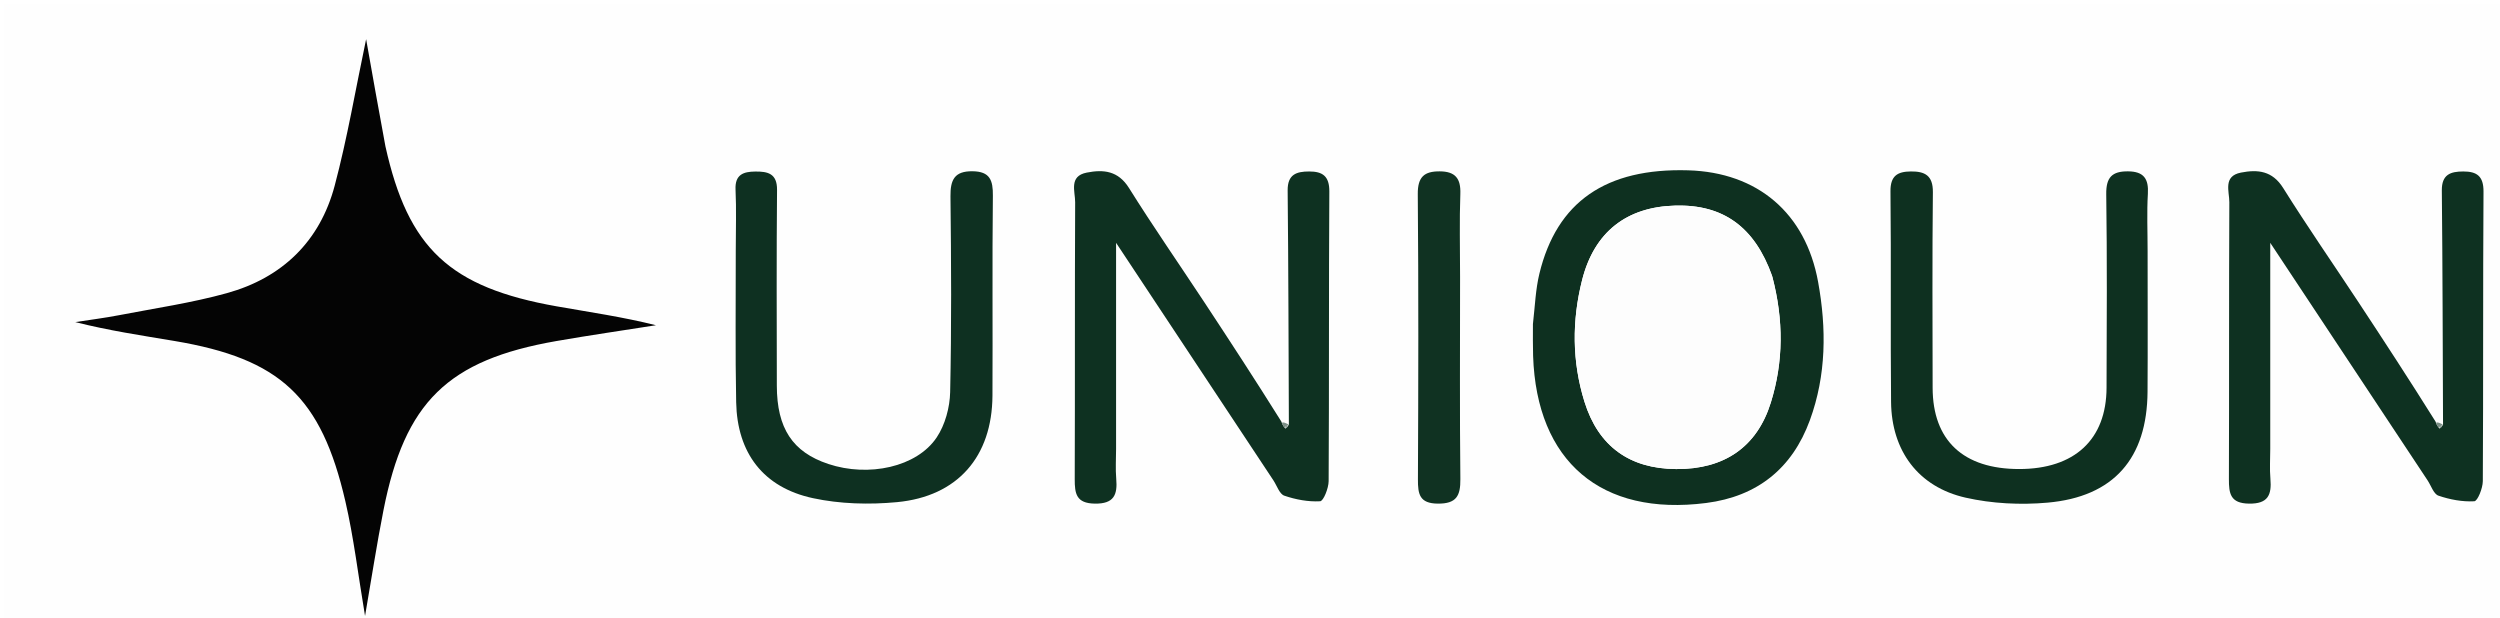
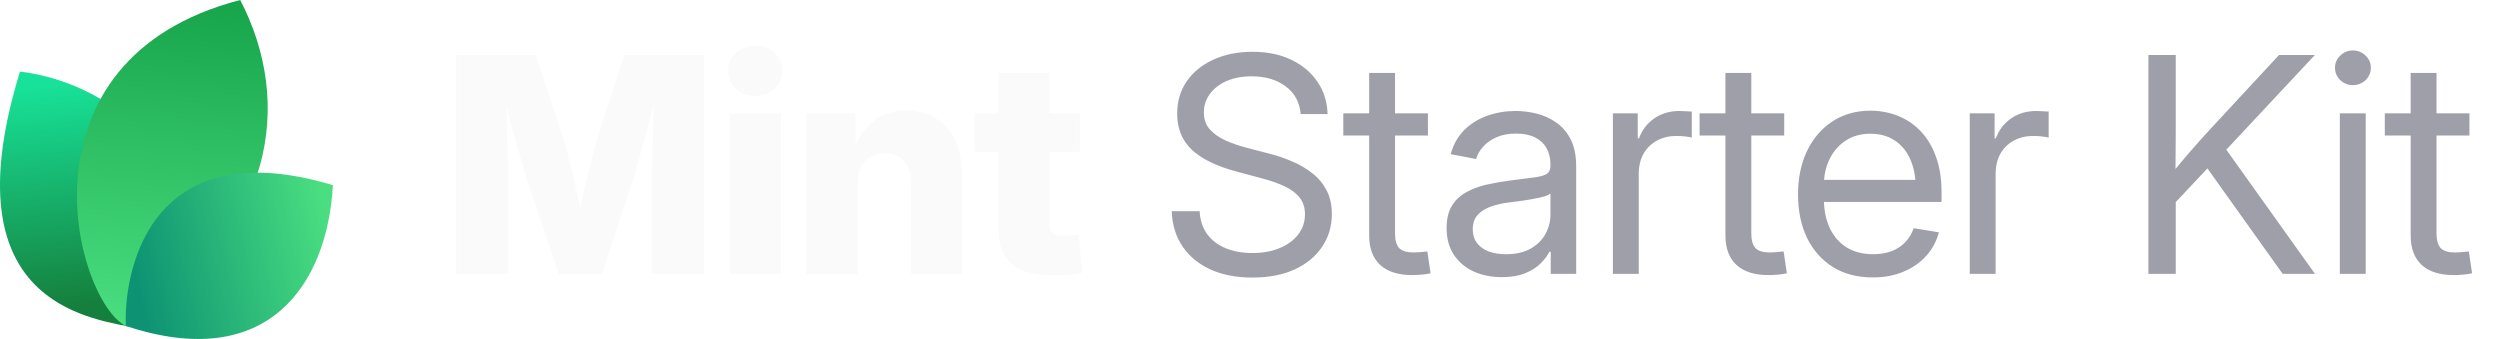
- <svg xmlns="http://www.w3.org/2000/svg" version="1.1" id="Layer_1" x="0px" y="0px" width="100%" viewBox="0 0 587 145" enable-background="new 0 0 587 145" xml:space="preserve">
-   <path fill="#FEFEFE" opacity="1" stroke="none" d=" M490,146   C326.667,146 163.833,146 1,146   C1,97.667 1,49.333 1,1   C196.667,1 392.333,1 588,1   C588,49.333 588,97.667 588,146   C555.5,146 523,146 490,146  M572.841,99.291   C572.56,99.195 572.279,99.099 571.742,98.36   C565.723,89.178 559.724,79.983 553.679,70.818   C547.816,61.927 541.738,53.172 536.091,44.147   C533.538,40.066 530.095,39.761 526.174,40.525   C521.912,41.355 523.459,44.957 523.447,47.478   C523.342,69.142 523.426,90.808 523.347,112.473   C523.335,115.89 523.682,118.182 528.055,118.251   C532.569,118.323 533.419,116.185 533.091,112.405   C532.891,110.089 533.055,107.741 533.055,105.408   C533.055,89.502 533.055,73.596 533.055,57.015   C545.656,76.042 557.827,94.419 569.999,112.795   C570.826,114.043 571.421,115.996 572.548,116.383   C575.222,117.299 578.172,117.855 580.962,117.698   C581.745,117.654 582.955,114.636 582.965,112.976   C583.098,90.312 582.982,67.646 583.128,44.982   C583.151,41.334 581.538,40.262 578.395,40.262   C575.405,40.263 573.302,40.944 573.341,44.726   C573.527,63.054 573.546,81.384 572.841,99.291  M300.741,98.36   C294.723,89.178 288.724,79.983 282.679,70.817   C276.815,61.927 270.737,53.172 265.091,44.147   C262.538,40.066 259.094,39.761 255.174,40.525   C250.911,41.355 252.459,44.957 252.447,47.478   C252.342,69.143 252.426,90.808 252.347,112.473   C252.335,115.891 252.683,118.182 257.055,118.251   C261.57,118.323 262.419,116.184 262.091,112.404   C261.891,110.088 262.055,107.741 262.055,105.408   C262.055,89.502 262.055,73.596 262.055,57.015   C274.656,76.042 286.827,94.42 298.999,112.796   C299.826,114.043 300.421,115.997 301.548,116.383   C304.222,117.3 307.172,117.855 309.963,117.698   C310.746,117.654 311.955,114.635 311.965,112.975   C312.098,90.311 311.982,67.645 312.128,44.981   C312.151,41.333 310.537,40.262 307.395,40.262   C304.404,40.263 302.302,40.945 302.341,44.726   C302.527,63.055 302.547,81.385 301.841,99.292   C301.56,99.196 301.279,99.099 300.741,98.36  M90.352,33.953   C88.898,25.751 87.444,17.549 85.965,9.202   C83.491,20.935 81.559,32.415 78.579,43.617   C75.107,56.667 66.258,65.225 53.293,68.824   C44.993,71.128 36.396,72.376 27.916,74.014   C24.527,74.668 21.094,75.097 17.681,75.628   C25.532,77.624 33.255,78.766 40.952,80.059   C65.77,84.229 75.416,93.117 81.102,117.749   C83.062,126.239 84.082,134.947 85.711,144.623   C87.261,135.671 88.482,127.696 90.041,119.787   C95.05,94.379 105.149,84.524 130.641,80.077   C138.412,78.721 146.223,77.596 154.016,76.365   C146.269,74.421 138.484,73.302 130.744,71.934   C105.617,67.491 95.827,58.364 90.352,33.953  M359.921,76.572   C359.935,78.903 359.895,81.236 359.972,83.565   C360.799,108.376 375.957,121.274 400.627,118.1   C412.631,116.556 420.813,109.987 424.955,98.676   C428.833,88.086 428.881,77.132 426.889,66.18   C423.952,50.032 412.686,40.47 396.397,39.991   C377.087,39.423 365.549,47.345 361.448,64.262   C360.554,67.949 360.423,71.821 359.921,76.572  M172.757,59.501   C172.773,71.153 172.621,82.809 172.853,94.457   C173.09,106.347 179.207,114.453 190.866,116.966   C197.231,118.338 204.087,118.518 210.597,117.905   C224.875,116.562 232.953,107.195 233.03,92.887   C233.114,77.24 232.954,61.591 233.127,45.945   C233.167,42.316 232.436,40.265 228.368,40.211   C224.105,40.154 223.128,42.222 223.172,46.123   C223.343,61.436 223.435,76.756 223.097,92.063   C223.017,95.666 221.917,99.749 219.936,102.708   C215.266,109.685 203.949,112.094 194.482,108.94   C186.098,106.147 182.413,100.573 182.4,90.542   C182.379,75.227 182.31,59.912 182.45,44.598   C182.486,40.701 180.243,40.254 177.344,40.277   C174.567,40.299 172.538,40.971 172.705,44.521   C172.924,49.172 172.757,53.841 172.757,59.501  M504.259,58.502   C504.259,54.174 504.059,49.834 504.321,45.522   C504.538,41.959 503.337,40.263 499.667,40.232   C495.908,40.2 494.489,41.64 494.546,45.607   C494.76,60.752 494.672,75.902 494.618,91.049   C494.575,103.218 487.097,110.123 474.11,110.129   C460.985,110.135 453.805,103.427 453.782,91.064   C453.755,75.75 453.68,60.435 453.84,45.122   C453.881,41.19 451.946,40.217 448.644,40.256   C445.535,40.292 443.843,41.274 443.883,44.948   C444.062,61.426 443.865,77.907 444.023,94.385   C444.132,105.835 450.402,114.337 461.543,116.855   C467.739,118.255 474.426,118.586 480.769,118.022   C496.335,116.637 504.14,107.61 504.243,91.961   C504.313,81.141 504.258,70.321 504.259,58.502  M342.825,64.5   C342.825,58.168 342.658,51.829 342.889,45.505   C343.023,41.866 341.661,40.26 338.073,40.234   C334.409,40.208 332.862,41.537 332.895,45.564   C333.08,67.893 333.035,90.224 332.93,112.553   C332.914,116.039 333.3,118.225 337.631,118.252   C341.966,118.279 342.935,116.431 342.893,112.492   C342.727,96.83 342.825,81.164 342.825,64.5  z" />
-   <path fill="#040404" opacity="1" stroke="none" d=" M90.495,34.345   C95.827,58.364 105.617,67.491 130.744,71.934   C138.484,73.302 146.269,74.421 154.016,76.365   C146.223,77.596 138.412,78.721 130.641,80.077   C105.149,84.524 95.05,94.379 90.041,119.787   C88.482,127.696 87.261,135.671 85.711,144.623   C84.082,134.947 83.062,126.239 81.102,117.749   C75.416,93.117 65.77,84.229 40.952,80.059   C33.255,78.766 25.532,77.624 17.681,75.628   C21.094,75.097 24.527,74.668 27.916,74.014   C36.396,72.376 44.993,71.128 53.293,68.824   C66.258,65.225 75.107,56.667 78.579,43.617   C81.559,32.415 83.491,20.935 85.965,9.202   C87.444,17.549 88.898,25.751 90.495,34.345  z" />
-   <path fill="#0E3121" opacity="1" stroke="none" d=" M302.626,99.714   C302.547,81.385 302.527,63.055 302.341,44.726   C302.302,40.945 304.404,40.263 307.395,40.262   C310.537,40.262 312.151,41.333 312.128,44.981   C311.982,67.645 312.098,90.311 311.965,112.975   C311.955,114.635 310.746,117.654 309.963,117.698   C307.172,117.855 304.222,117.3 301.548,116.383   C300.421,115.997 299.826,114.043 298.999,112.796   C286.827,94.42 274.656,76.042 262.055,57.015   C262.055,73.596 262.055,89.502 262.055,105.408   C262.055,107.741 261.891,110.088 262.091,112.404   C262.419,116.184 261.57,118.323 257.055,118.251   C252.683,118.182 252.335,115.891 252.347,112.473   C252.426,90.808 252.342,69.143 252.447,47.478   C252.459,44.957 250.911,41.355 255.174,40.525   C259.094,39.761 262.538,40.066 265.091,44.147   C270.737,53.172 276.815,61.927 282.679,70.817   C288.724,79.983 294.723,89.178 300.846,98.957   C301.168,99.841 301.385,100.128 301.791,100.624   C302.195,100.45 302.41,100.067 302.61,99.688   C302.595,99.692 302.626,99.714 302.626,99.714  z" />
-   <path fill="#0E3121" opacity="1" stroke="none" d=" M573.625,99.713   C573.546,81.384 573.527,63.054 573.341,44.726   C573.302,40.944 575.405,40.263 578.395,40.262   C581.538,40.262 583.151,41.334 583.128,44.982   C582.982,67.646 583.098,90.312 582.965,112.976   C582.955,114.636 581.745,117.654 580.962,117.698   C578.172,117.855 575.222,117.299 572.548,116.383   C571.421,115.996 570.826,114.043 569.999,112.795   C557.827,94.419 545.656,76.042 533.055,57.015   C533.055,73.596 533.055,89.502 533.055,105.408   C533.055,107.741 532.891,110.089 533.091,112.405   C533.419,116.185 532.569,118.323 528.055,118.251   C523.682,118.182 523.335,115.89 523.347,112.473   C523.426,90.808 523.342,69.142 523.447,47.478   C523.459,44.957 521.912,41.355 526.174,40.525   C530.095,39.761 533.538,40.066 536.091,44.147   C541.738,53.172 547.816,61.927 553.679,70.818   C559.724,79.983 565.723,89.178 571.846,98.957   C572.168,99.841 572.385,100.128 572.791,100.624   C573.195,100.45 573.41,100.067 573.61,99.687   C573.595,99.691 573.625,99.713 573.625,99.713  z" />
-   <path fill="#0E3020" opacity="1" stroke="none" d=" M359.931,76.09   C360.423,71.821 360.554,67.949 361.448,64.262   C365.549,47.345 377.087,39.423 396.397,39.991   C412.686,40.47 423.952,50.032 426.889,66.18   C428.881,77.132 428.833,88.086 424.955,98.676   C420.813,109.987 412.631,116.556 400.627,118.1   C375.957,121.274 360.799,108.376 359.972,83.565   C359.895,81.236 359.935,78.903 359.931,76.09  M416.068,64.686   C412.001,53.295 404.629,47.972 393.339,48.275   C381.929,48.581 374.331,54.463 371.473,65.776   C369.071,75.289 369.098,84.911 372.037,94.343   C375.296,104.802 382.633,110.067 393.577,110.135   C404.843,110.206 412.543,104.973 415.795,94.507   C418.769,84.933 418.825,75.195 416.068,64.686  z" />
-   <path fill="#0E3021" opacity="1" stroke="none" d=" M172.757,59.001   C172.757,53.841 172.924,49.172 172.705,44.521   C172.538,40.971 174.567,40.299 177.344,40.277   C180.243,40.254 182.486,40.701 182.45,44.598   C182.31,59.912 182.379,75.227 182.4,90.542   C182.413,100.573 186.098,106.147 194.482,108.94   C203.949,112.094 215.266,109.685 219.936,102.708   C221.917,99.749 223.017,95.666 223.097,92.063   C223.435,76.756 223.343,61.436 223.172,46.123   C223.128,42.222 224.105,40.154 228.368,40.211   C232.436,40.265 233.167,42.316 233.127,45.945   C232.954,61.591 233.114,77.24 233.03,92.887   C232.953,107.195 224.875,116.562 210.597,117.905   C204.087,118.518 197.231,118.338 190.866,116.966   C179.207,114.453 173.09,106.347 172.853,94.457   C172.621,82.809 172.773,71.153 172.757,59.001  z" />
-   <path fill="#0E3020" opacity="1" stroke="none" d=" M504.259,59.001   C504.258,70.321 504.313,81.141 504.243,91.961   C504.14,107.61 496.335,116.637 480.769,118.022   C474.426,118.586 467.739,118.255 461.543,116.855   C450.402,114.337 444.132,105.835 444.023,94.385   C443.865,77.907 444.062,61.426 443.883,44.948   C443.843,41.274 445.535,40.292 448.644,40.256   C451.946,40.217 453.881,41.19 453.84,45.122   C453.68,60.435 453.755,75.75 453.782,91.064   C453.805,103.427 460.985,110.135 474.11,110.129   C487.097,110.123 494.575,103.218 494.618,91.049   C494.672,75.902 494.76,60.752 494.546,45.607   C494.489,41.64 495.908,40.2 499.667,40.232   C503.337,40.263 504.538,41.959 504.321,45.522   C504.059,49.834 504.259,54.174 504.259,59.001  z" />
-   <path fill="#103222" opacity="1" stroke="none" d=" M342.825,65   C342.825,81.164 342.727,96.83 342.893,112.492   C342.935,116.431 341.966,118.279 337.631,118.252   C333.3,118.225 332.914,116.039 332.93,112.553   C333.035,90.224 333.08,67.893 332.895,45.564   C332.862,41.537 334.409,40.208 338.073,40.234   C341.661,40.26 343.023,41.866 342.889,45.505   C342.658,51.829 342.825,58.168 342.825,65  z" />
-   <path fill="#7A8E85" opacity="1" stroke="none" d=" M302.233,99.503   C302.626,99.714 302.595,99.692 302.335,99.843   C301.917,100.135 301.76,100.275 301.602,100.415   C301.385,100.128 301.168,99.841 300.974,99.278   C301.279,99.099 301.56,99.196 302.233,99.503  z" />
-   <path fill="#7A8E85" opacity="1" stroke="none" d=" M573.233,99.502   C573.625,99.713 573.595,99.691 573.335,99.843   C572.917,100.135 572.76,100.275 572.602,100.415   C572.385,100.128 572.168,99.841 571.974,99.278   C572.279,99.099 572.56,99.195 573.233,99.502  z" />
-   <path fill="#7A8E85" opacity="1" stroke="none" d=" M302.35,99.84   C302.41,100.067 302.195,100.45 301.791,100.624   C301.76,100.275 301.917,100.135 302.35,99.84  z" />
-   <path fill="#7A8E85" opacity="1" stroke="none" d=" M573.35,99.84   C573.41,100.067 573.195,100.45 572.791,100.624   C572.76,100.275 572.917,100.135 573.35,99.84  z" />
-   <path fill="#FDFDFD" opacity="1" stroke="none" d=" M416.174,65.078   C418.825,75.195 418.769,84.933 415.795,94.507   C412.543,104.973 404.843,110.206 393.577,110.135   C382.633,110.067 375.296,104.802 372.037,94.343   C369.098,84.911 369.071,75.289 371.473,65.776   C374.331,54.463 381.929,48.581 393.339,48.275   C404.629,47.972 412.001,53.295 416.174,65.078  z" />
+ <svg xmlns="http://www.w3.org/2000/svg" width="177" height="24" viewBox="0 0 177 24" fill="none">
+   <path d="M9.061 23.108C5.268 22.377 -3.391 20.627 1.417 5.064C9.634 6.099 16.973 14.064 9.061 23.108Z" fill="url(#paint0_linear_17557_2145)" />
+   <path d="M8.919 23.094C5.276 21.222 0.784 4.209 17.007 0C20.757 7.193 19.621 16.545 8.919 23.094Z" fill="url(#paint1_linear_17557_2145)" />
+   <path d="M8.914 23.079C8.735 19.882 10.159 9.085 23.57 13.111C23.181 20.123 18.984 26.418 8.914 23.079Z" fill="url(#paint2_linear_17557_2145)" />
+   <path d="M32.301 19.392V3.894H37.938L39.925 9.948C40.036 10.315 40.164 10.787 40.31 11.362C40.462 11.938 40.611 12.552 40.757 13.204C40.91 13.855 41.048 14.483 41.173 15.086C41.305 15.682 41.412 16.192 41.495 16.615H40.695C40.771 16.192 40.871 15.682 40.996 15.086C41.128 14.49 41.267 13.866 41.412 13.214C41.565 12.562 41.714 11.948 41.86 11.373C42.005 10.79 42.133 10.315 42.244 9.948L44.2 3.894H49.848V19.392H46.166V12.704C46.166 12.357 46.173 11.917 46.187 11.383C46.2 10.849 46.214 10.27 46.228 9.646C46.249 9.022 46.266 8.391 46.28 7.753C46.301 7.115 46.311 6.519 46.311 5.964H46.623C46.485 6.561 46.332 7.181 46.166 7.826C45.999 8.471 45.833 9.102 45.666 9.719C45.507 10.336 45.351 10.901 45.198 11.414C45.053 11.928 44.928 12.357 44.824 12.704L42.608 19.392H39.561L37.314 12.704C37.203 12.357 37.072 11.928 36.919 11.414C36.773 10.901 36.614 10.34 36.441 9.729C36.274 9.112 36.104 8.481 35.931 7.836C35.764 7.192 35.608 6.567 35.463 5.964H35.827C35.834 6.512 35.844 7.105 35.858 7.743C35.872 8.374 35.886 9.005 35.9 9.636C35.92 10.26 35.938 10.839 35.952 11.373C35.965 11.907 35.972 12.351 35.972 12.704V19.392H32.301ZM51.668 19.392V8.024H55.288V19.392H51.668ZM53.468 6.786C52.927 6.786 52.473 6.616 52.105 6.276C51.738 5.93 51.554 5.507 51.554 5.007C51.554 4.508 51.738 4.088 52.105 3.749C52.473 3.409 52.927 3.239 53.468 3.239C54.009 3.239 54.463 3.409 54.83 3.749C55.198 4.082 55.382 4.501 55.382 5.007C55.382 5.507 55.198 5.93 54.83 6.276C54.463 6.616 54.009 6.786 53.468 6.786ZM60.708 13.027V19.392H57.088V8.024H60.551L60.593 10.967H60.281C60.593 10.024 61.061 9.268 61.685 8.7C62.309 8.124 63.138 7.836 64.171 7.836C64.975 7.836 65.672 8.017 66.262 8.377C66.851 8.731 67.302 9.234 67.614 9.885C67.933 10.537 68.092 11.307 68.092 12.194V19.392H64.483V12.912C64.483 12.26 64.32 11.754 63.994 11.394C63.675 11.033 63.221 10.853 62.632 10.853C62.25 10.853 61.914 10.936 61.623 11.102C61.332 11.269 61.106 11.515 60.947 11.841C60.787 12.16 60.708 12.555 60.708 13.027ZM76.456 8.024V10.749H69.008V8.024H76.456ZM70.683 5.163H74.292V15.783C74.292 16.102 74.361 16.334 74.5 16.48C74.646 16.625 74.899 16.698 75.259 16.698C75.405 16.698 75.596 16.688 75.831 16.667C76.074 16.646 76.251 16.629 76.362 16.615L76.632 19.309C76.313 19.378 75.963 19.427 75.582 19.455C75.207 19.482 74.836 19.496 74.469 19.496C73.2 19.496 72.25 19.222 71.619 18.674C70.995 18.127 70.683 17.308 70.683 16.22V5.163Z" fill="#FAFAFA" />
+   <path d="M88.667 19.652C87.523 19.652 86.528 19.458 85.682 19.07C84.843 18.681 84.188 18.137 83.716 17.437C83.245 16.736 82.992 15.908 82.957 14.951H84.933C84.968 15.596 85.148 16.14 85.474 16.584C85.8 17.021 86.24 17.354 86.795 17.582C87.35 17.804 87.974 17.915 88.667 17.915C89.388 17.915 90.026 17.801 90.581 17.572C91.143 17.343 91.583 17.024 91.902 16.615C92.228 16.199 92.391 15.717 92.391 15.169C92.391 14.698 92.266 14.306 92.017 13.994C91.767 13.675 91.413 13.408 90.956 13.193C90.498 12.978 89.954 12.787 89.323 12.621L87.502 12.132C86.123 11.765 85.082 11.255 84.382 10.603C83.689 9.944 83.342 9.095 83.342 8.055C83.342 7.174 83.571 6.404 84.028 5.746C84.486 5.087 85.117 4.577 85.921 4.217C86.726 3.849 87.645 3.666 88.678 3.666C89.718 3.666 90.63 3.853 91.413 4.227C92.204 4.602 92.824 5.122 93.275 5.787C93.726 6.446 93.965 7.209 93.993 8.076H92.089C92.013 7.23 91.656 6.574 91.018 6.11C90.387 5.638 89.586 5.403 88.615 5.403C87.95 5.403 87.36 5.513 86.847 5.735C86.341 5.957 85.946 6.262 85.661 6.651C85.377 7.032 85.235 7.469 85.235 7.961C85.235 8.447 85.377 8.849 85.661 9.168C85.946 9.48 86.317 9.74 86.774 9.948C87.232 10.149 87.724 10.319 88.251 10.457L89.884 10.884C90.439 11.023 90.977 11.206 91.496 11.435C92.023 11.657 92.495 11.934 92.911 12.267C93.334 12.593 93.67 12.995 93.92 13.474C94.17 13.945 94.294 14.504 94.294 15.149C94.294 16.015 94.066 16.788 93.608 17.468C93.157 18.148 92.512 18.681 91.673 19.07C90.834 19.458 89.832 19.652 88.667 19.652ZM101.097 8.024V9.594H95.106V8.024H101.097ZM96.937 5.163H98.767V16.521C98.767 17 98.865 17.347 99.059 17.562C99.26 17.77 99.6 17.874 100.078 17.874C100.21 17.874 100.366 17.867 100.546 17.853C100.733 17.832 100.903 17.815 101.056 17.801L101.285 19.351C101.097 19.392 100.886 19.423 100.65 19.444C100.414 19.465 100.189 19.475 99.974 19.475C98.996 19.475 98.244 19.236 97.717 18.758C97.197 18.272 96.937 17.579 96.937 16.677V5.163ZM106.33 19.621C105.595 19.621 104.932 19.489 104.343 19.226C103.754 18.955 103.285 18.564 102.939 18.05C102.592 17.53 102.419 16.896 102.419 16.147C102.419 15.495 102.547 14.965 102.804 14.556C103.06 14.146 103.403 13.828 103.833 13.599C104.263 13.363 104.742 13.186 105.269 13.068C105.796 12.95 106.333 12.857 106.881 12.787C107.574 12.69 108.132 12.617 108.555 12.569C108.978 12.52 109.287 12.441 109.481 12.33C109.675 12.212 109.772 12.014 109.772 11.737V11.654C109.772 11.203 109.679 10.815 109.492 10.489C109.311 10.163 109.041 9.91 108.68 9.729C108.32 9.549 107.872 9.459 107.338 9.459C106.805 9.459 106.34 9.546 105.945 9.719C105.556 9.892 105.241 10.118 104.998 10.395C104.755 10.665 104.593 10.953 104.509 11.258L102.71 10.915C102.897 10.222 103.22 9.65 103.677 9.199C104.135 8.748 104.679 8.412 105.31 8.19C105.941 7.968 106.607 7.857 107.307 7.857C107.8 7.857 108.295 7.92 108.795 8.044C109.301 8.169 109.765 8.381 110.188 8.679C110.611 8.97 110.951 9.369 111.208 9.875C111.464 10.374 111.593 11.005 111.593 11.768V19.392H109.793V17.822H109.7C109.568 18.085 109.363 18.359 109.086 18.643C108.809 18.921 108.444 19.153 107.994 19.34C107.543 19.527 106.988 19.621 106.33 19.621ZM106.621 17.998C107.321 17.998 107.904 17.867 108.368 17.603C108.84 17.333 109.19 16.986 109.419 16.563C109.654 16.133 109.772 15.682 109.772 15.211V13.692C109.703 13.769 109.554 13.841 109.325 13.911C109.096 13.973 108.829 14.032 108.524 14.088C108.226 14.143 107.921 14.192 107.609 14.233C107.304 14.275 107.033 14.309 106.798 14.337C106.354 14.393 105.938 14.49 105.549 14.628C105.168 14.76 104.86 14.954 104.624 15.211C104.388 15.467 104.27 15.811 104.27 16.241C104.27 16.615 104.367 16.934 104.561 17.198C104.762 17.461 105.04 17.662 105.393 17.801C105.747 17.933 106.156 17.998 106.621 17.998ZM114.193 19.392V8.024H115.951V9.792H116.045C116.253 9.209 116.61 8.741 117.116 8.388C117.622 8.034 118.219 7.857 118.905 7.857C119.058 7.857 119.217 7.864 119.384 7.878C119.55 7.885 119.682 7.892 119.779 7.899V9.74C119.716 9.719 119.578 9.695 119.363 9.667C119.155 9.639 118.922 9.625 118.666 9.625C118.174 9.625 117.726 9.733 117.324 9.948C116.922 10.163 116.603 10.471 116.367 10.874C116.138 11.276 116.024 11.758 116.024 12.319V19.392H114.193ZM126.322 8.024V9.594H120.33V8.024H126.322ZM122.161 5.163H123.992V16.521C123.992 17 124.089 17.347 124.283 17.562C124.484 17.77 124.824 17.874 125.302 17.874C125.434 17.874 125.59 17.867 125.77 17.853C125.958 17.832 126.127 17.815 126.28 17.801L126.509 19.351C126.322 19.392 126.11 19.423 125.874 19.444C125.639 19.465 125.413 19.475 125.198 19.475C124.221 19.475 123.468 19.236 122.941 18.758C122.421 18.272 122.161 17.579 122.161 16.677V5.163ZM132.604 19.642C131.502 19.642 130.555 19.396 129.765 18.903C128.974 18.404 128.364 17.714 127.934 16.834C127.511 15.946 127.3 14.927 127.3 13.775C127.3 12.611 127.511 11.584 127.934 10.697C128.364 9.802 128.964 9.102 129.734 8.596C130.51 8.089 131.408 7.836 132.428 7.836C133.1 7.836 133.738 7.954 134.341 8.19C134.952 8.426 135.489 8.783 135.954 9.261C136.425 9.74 136.793 10.343 137.056 11.071C137.327 11.792 137.462 12.645 137.462 13.63V14.296H128.433V12.735H136.463L135.631 13.297C135.631 12.541 135.506 11.876 135.257 11.3C135.007 10.725 134.643 10.277 134.165 9.958C133.686 9.632 133.107 9.469 132.428 9.469C131.748 9.469 131.162 9.632 130.67 9.958C130.177 10.284 129.796 10.725 129.526 11.279C129.262 11.827 129.13 12.441 129.13 13.12V14.046C129.13 14.864 129.273 15.572 129.557 16.168C129.841 16.757 130.243 17.211 130.763 17.53C131.283 17.842 131.901 17.998 132.615 17.998C133.093 17.998 133.523 17.929 133.905 17.79C134.293 17.645 134.619 17.433 134.882 17.156C135.153 16.879 135.354 16.546 135.486 16.157L137.275 16.449C137.108 17.08 136.81 17.634 136.38 18.113C135.95 18.591 135.413 18.966 134.768 19.236C134.123 19.507 133.402 19.642 132.604 19.642ZM139.459 19.392V8.024H141.217V9.792H141.311C141.519 9.209 141.876 8.741 142.382 8.388C142.888 8.034 143.485 7.857 144.171 7.857C144.324 7.857 144.483 7.864 144.649 7.878C144.816 7.885 144.948 7.892 145.045 7.899V9.74C144.982 9.719 144.844 9.695 144.629 9.667C144.421 9.639 144.188 9.625 143.932 9.625C143.439 9.625 142.992 9.733 142.59 9.948C142.188 10.163 141.869 10.471 141.633 10.874C141.404 11.276 141.29 11.758 141.29 12.319V19.392H139.459ZM153.429 14.961V12.715C153.783 12.257 154.136 11.82 154.49 11.404C154.844 10.981 155.204 10.565 155.572 10.156C155.939 9.74 156.314 9.327 156.695 8.918L161.355 3.894H163.893L157.277 10.967H157.184L153.429 14.961ZM152.108 19.392V3.894H154.043V9.241L154.022 12.559L154.043 13.505V19.392H152.108ZM161.615 19.392L155.967 11.477L157.173 9.969L163.903 19.392H161.615ZM165.661 19.392V8.024H167.492V19.392H165.661ZM166.587 6.027C166.24 6.027 165.942 5.909 165.692 5.673C165.443 5.43 165.318 5.139 165.318 4.799C165.318 4.459 165.443 4.172 165.692 3.936C165.942 3.693 166.24 3.572 166.587 3.572C166.934 3.572 167.232 3.693 167.482 3.936C167.731 4.172 167.856 4.459 167.856 4.799C167.856 5.139 167.731 5.43 167.482 5.673C167.232 5.909 166.934 6.027 166.587 6.027ZM174.836 8.024V9.594H168.844V8.024H174.836ZM170.675 5.163H172.506V16.521C172.506 17 172.603 17.347 172.797 17.562C172.998 17.77 173.338 17.874 173.816 17.874C173.948 17.874 174.104 17.867 174.284 17.853C174.472 17.832 174.641 17.815 174.794 17.801L175.023 19.351C174.836 19.392 174.624 19.423 174.388 19.444C174.153 19.465 173.927 19.475 173.712 19.475C172.735 19.475 171.982 19.236 171.455 18.758C170.935 18.272 170.675 17.579 170.675 16.677V5.163Z" fill="#9F9FA9" />
+   <defs>
+     <linearGradient id="paint0_linear_17557_2145" x1="3.776" y1="5.916" x2="5.232" y2="21.559" gradientUnits="userSpaceOnUse">
+       <stop stop-color="#18E299" />
+       <stop offset="1" stop-color="#15803D" />
+     </linearGradient>
+     <linearGradient id="paint1_linear_17557_2145" x1="12.171" y1="-0.718" x2="10.19" y2="22.983" gradientUnits="userSpaceOnUse">
+       <stop stop-color="#16A34A" />
+       <stop offset="1" stop-color="#4ADE80" />
+     </linearGradient>
+     <linearGradient id="paint2_linear_17557_2145" x1="23.133" y1="15.353" x2="9.338" y2="18.52" gradientUnits="userSpaceOnUse">
+       <stop stop-color="#4ADE80" />
+       <stop offset="1" stop-color="#0D9373" />
+     </linearGradient>
+   </defs>
</svg>
